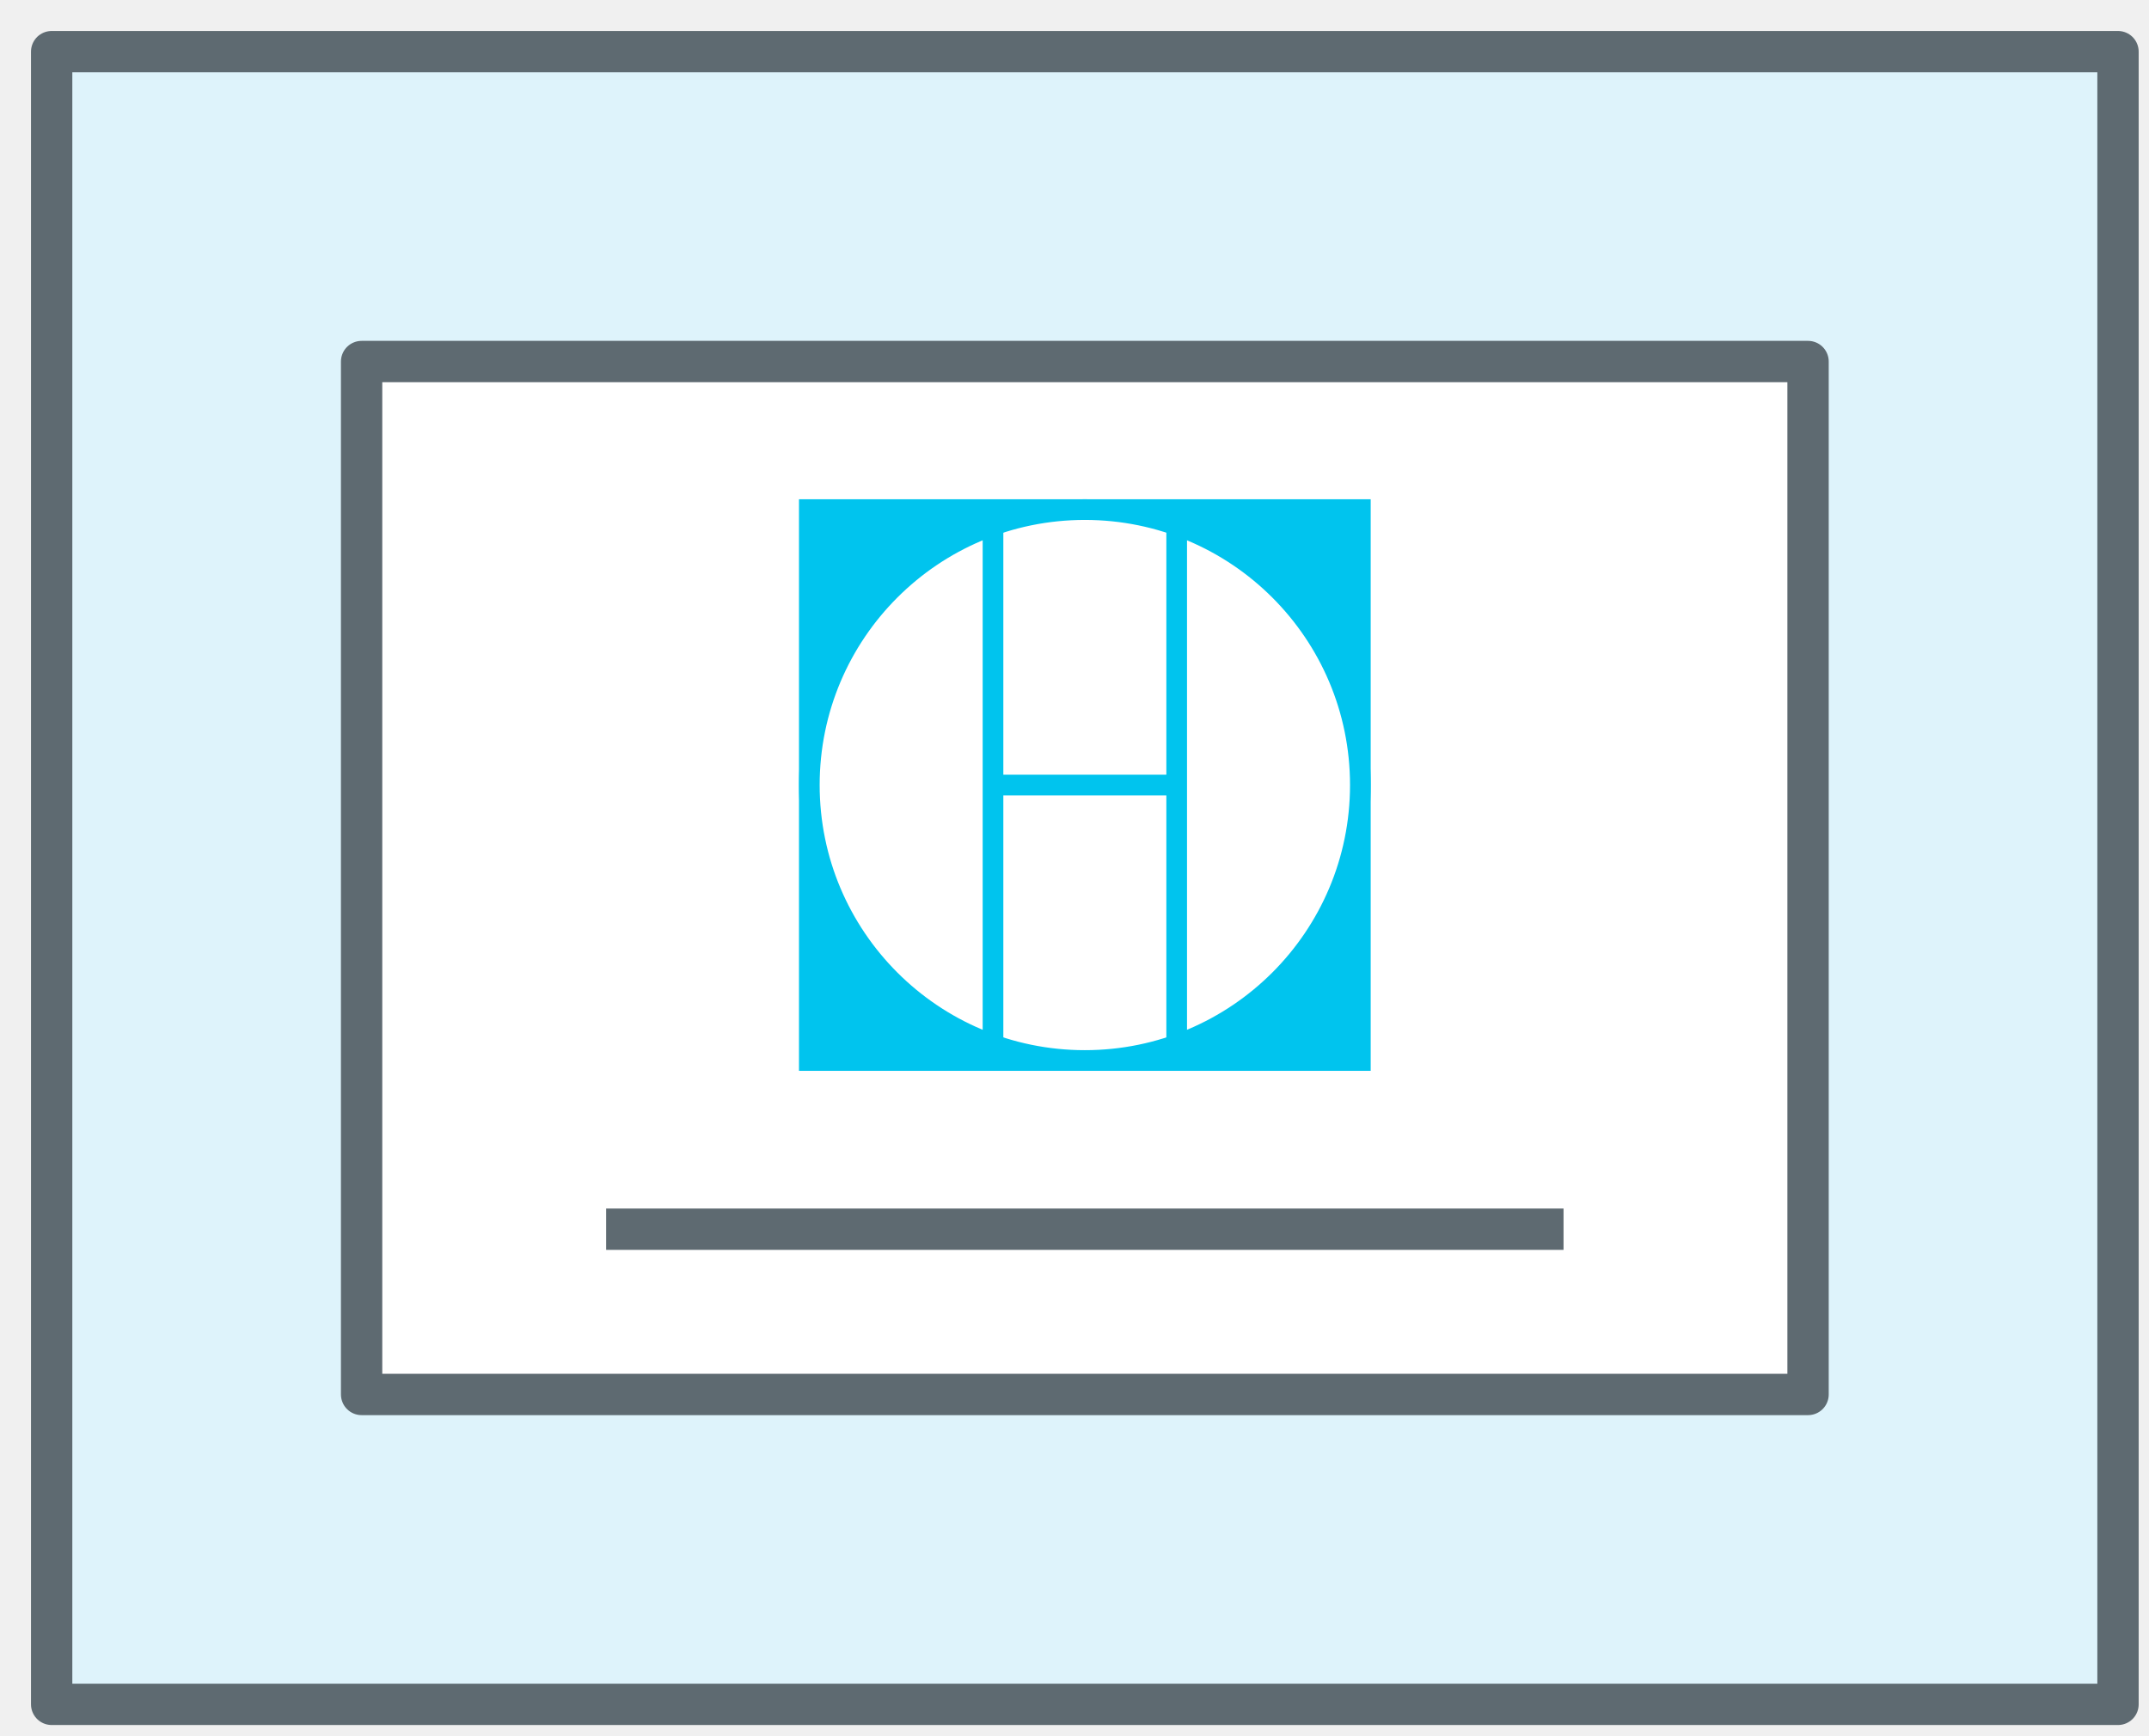
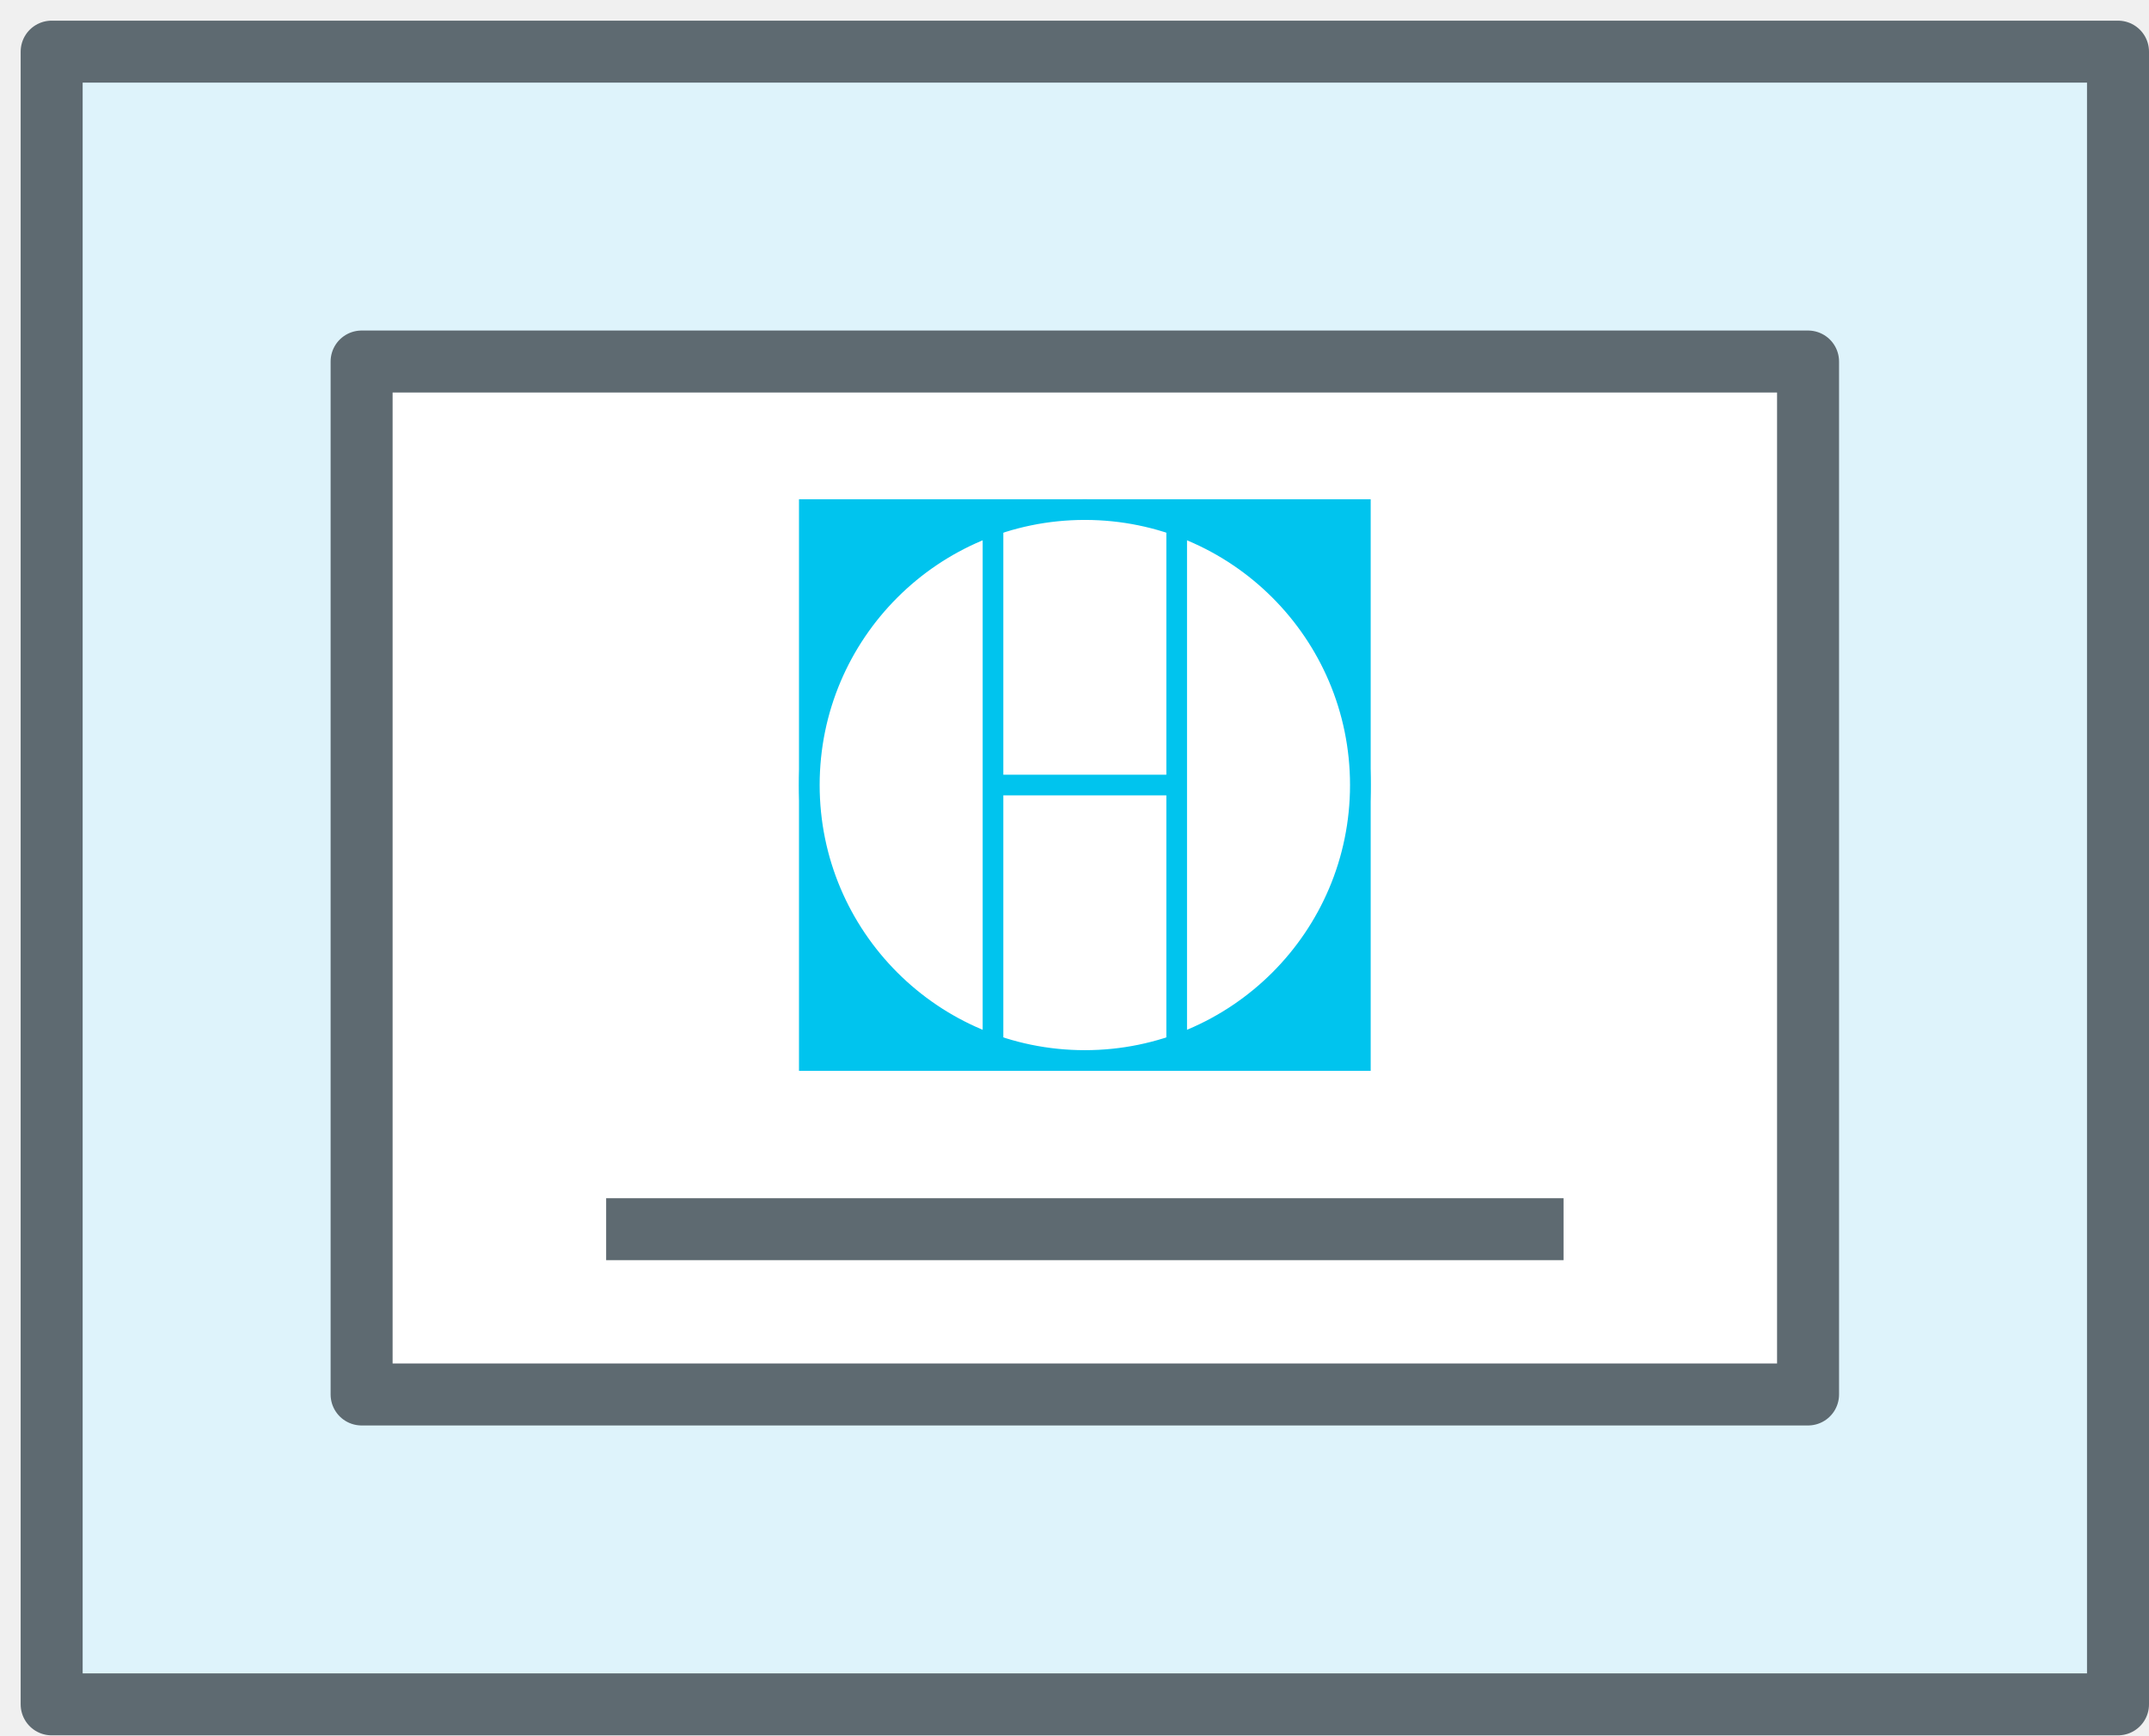
<svg xmlns="http://www.w3.org/2000/svg" version="1.1" x="0" y="0" width="104" height="84" viewBox="0, 0, 104, 84">
  <g id="Ebene_1" transform="translate(-11.333, -12.833)">
    <g>
      <path d="M13.833,15.333 L113.833,15.333 L113.833,95.333 L13.833,95.333 L13.833,15.333 z" fill="#DEF3FB" />
-       <path d="M13.833,15.333 L113.833,15.333 L113.833,95.333 L13.833,95.333 L13.833,15.333 z" fill-opacity="0" stroke="#5E6A71" stroke-width="2" stroke-linejoin="round" />
+       <path d="M13.833,15.333 L113.833,15.333 L113.833,95.333 L13.833,95.333 L13.833,15.333 z" fill-opacity="0" stroke="#5E6A71" stroke-width="3" stroke-linejoin="round" />
    </g>
    <g>
      <path d="M28.833,30.333 L98.833,30.333 L98.833,80.333 L28.833,80.333 L28.833,30.333 z" fill="#FFFFFF" />
-       <path d="M28.833,30.333 L98.833,30.333 L98.833,80.333 L28.833,80.333 L28.833,30.333 z" fill-opacity="0" stroke="#5E6A71" stroke-width="2" stroke-linejoin="round" />
+       <path d="M28.833,30.333 L98.833,30.333 L98.833,80.333 L28.833,80.333 L28.833,30.333 z" fill-opacity="0" stroke="#5E6A71" stroke-width="3" stroke-linejoin="round" />
    </g>
    <g>
      <g>
        <path d="M50.5,37.5 L77.167,37.5 L77.167,64.167 L50.5,64.167 z" fill="#00C4EE" />
        <path d="M50.5,37.5 L77.167,37.5 L77.167,64.167 L50.5,64.167 z" fill-opacity="0" stroke="#00C4EE" stroke-width="1" />
      </g>
      <g>
        <g>
          <path d="M63.833,64.167 C56.47,64.167 50.5,58.197 50.5,50.833 C50.5,43.47 56.47,37.5 63.833,37.5 C71.197,37.5 77.167,43.47 77.167,50.833 C77.167,58.197 71.197,64.167 63.833,64.167 z" fill="#FFFFFF" />
          <path d="M63.833,64.167 C56.47,64.167 50.5,58.197 50.5,50.833 C50.5,43.47 56.47,37.5 63.833,37.5 C71.197,37.5 77.167,43.47 77.167,50.833 C77.167,58.197 71.197,64.167 63.833,64.167 z" fill-opacity="0" stroke="#00C4EE" stroke-width="1" />
        </g>
        <g>
          <path d="M59.389,38.359 L59.389,63.456" fill="#FFFFFF" />
          <path d="M59.389,38.359 L59.389,63.456" fill-opacity="0" stroke="#00C4EE" stroke-width="1" />
        </g>
        <g>
          <path d="M68.278,38.359 L68.278,63.456" fill="#FFFFFF" />
          <path d="M68.278,38.359 L68.278,63.456" fill-opacity="0" stroke="#00C4EE" stroke-width="1" />
        </g>
        <g>
          <path d="M59.389,50.833 L68.278,50.833" fill="#FFFFFF" />
          <path d="M59.389,50.833 L68.278,50.833" fill-opacity="0" stroke="#00C4EE" stroke-width="1" />
        </g>
      </g>
    </g>
-     <path d="M40.667,72.333 L87,72.333" fill-opacity="0" stroke="#5E6A71" stroke-width="2" />
+     <path d="M40.667,72.333 L87,72.333" fill-opacity="0" stroke="#5E6A71" stroke-width="3" />
  </g>
</svg>
